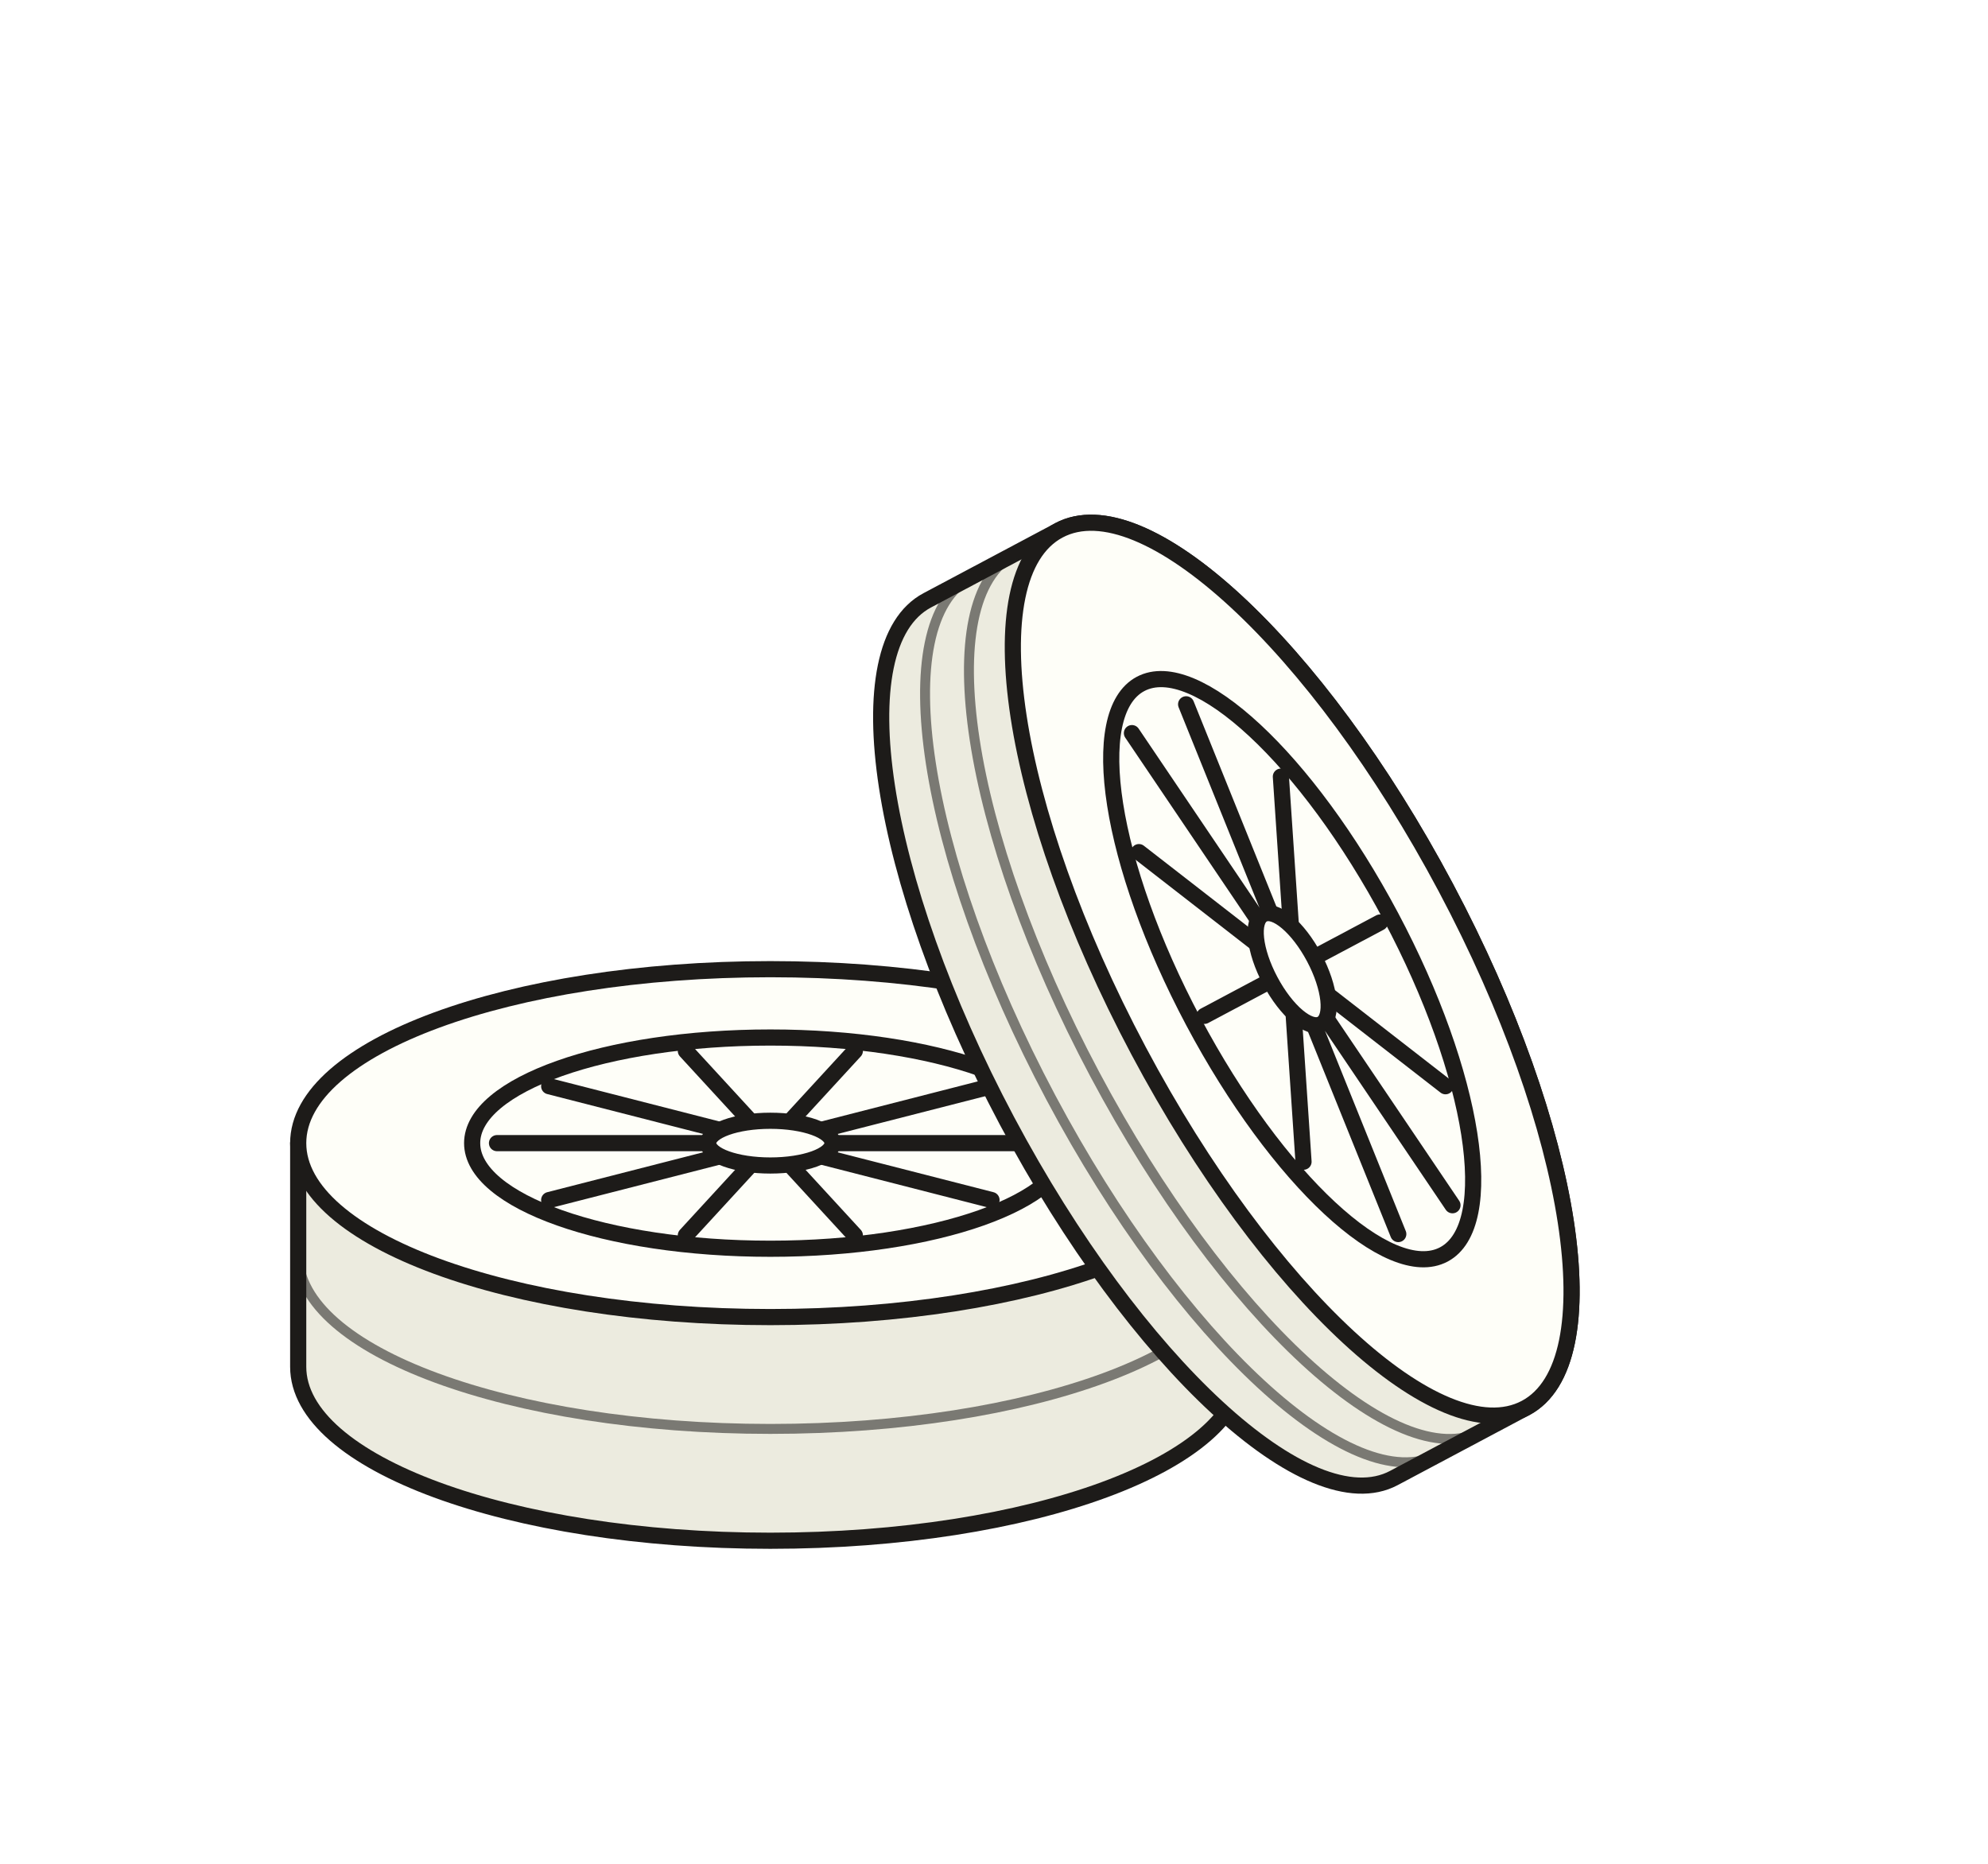
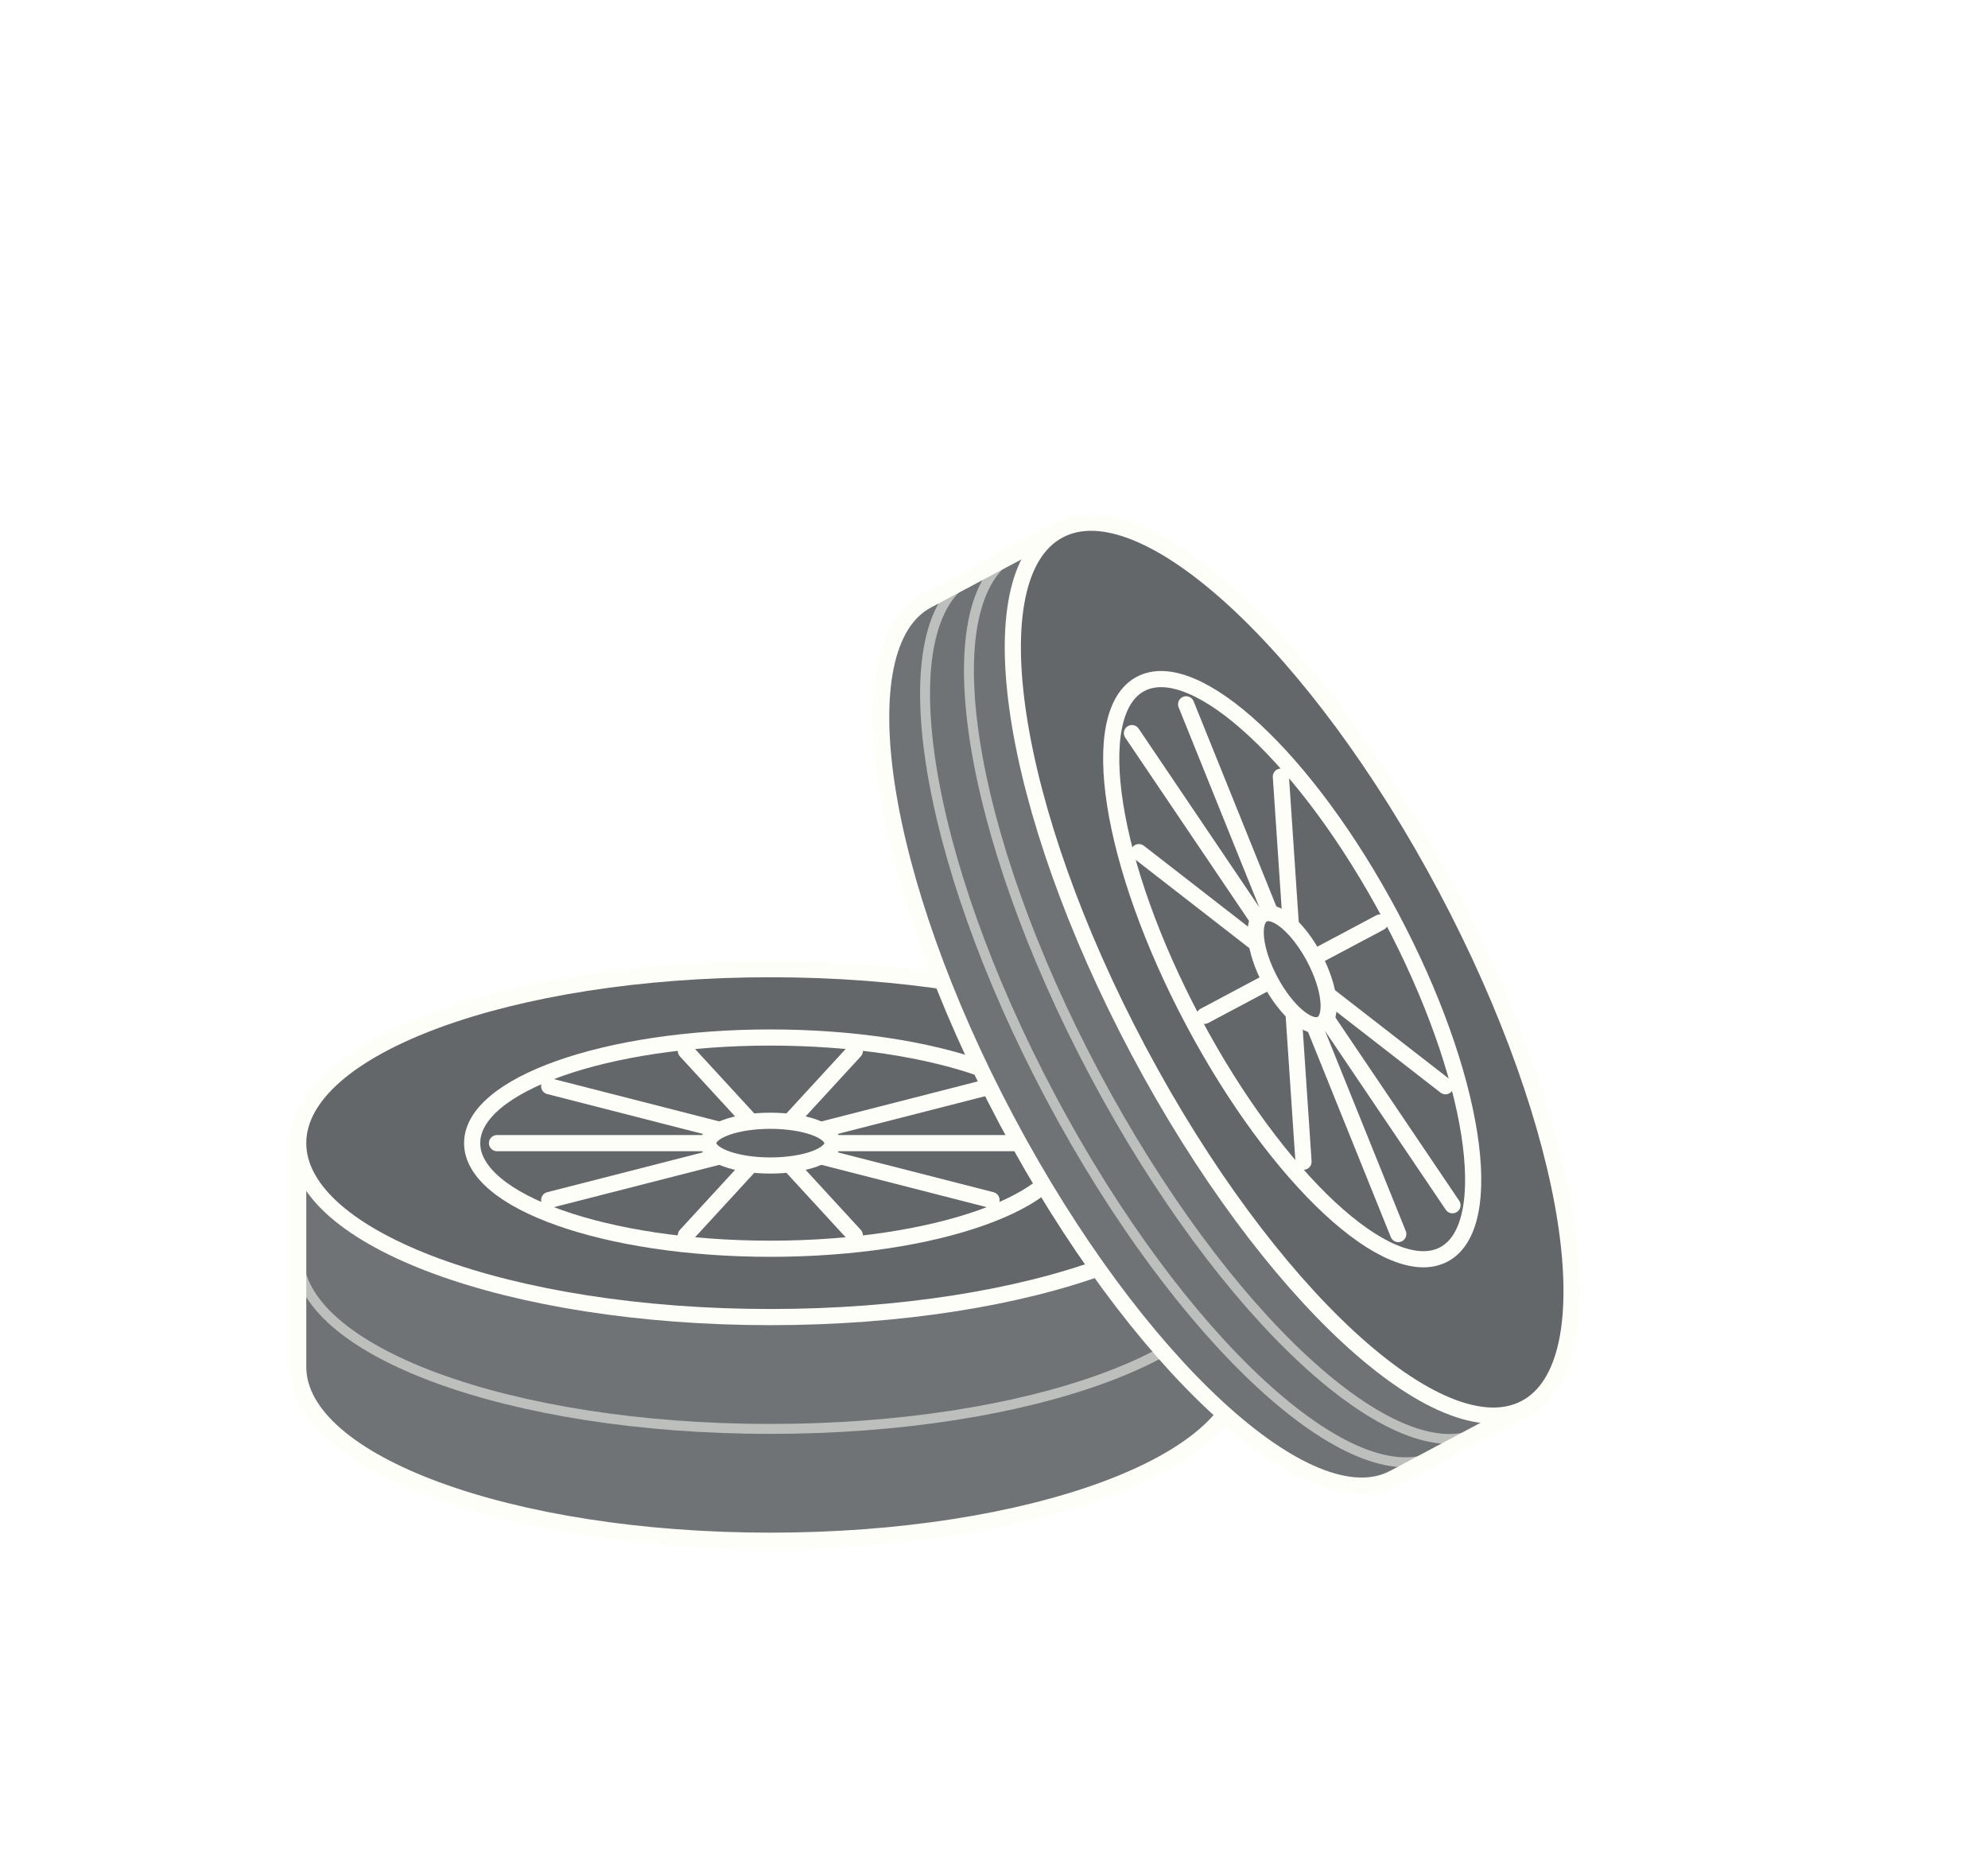
- <svg xmlns="http://www.w3.org/2000/svg" viewBox="0 0 160 150" fill="none" stroke="#1d1b19" stroke-width="1.3" stroke-linejoin="round" stroke-linecap="round">
-   <path d="M24 92 L24 110 A38 14 0 0 0 100 110 L100 92 Z" fill="#ecebdf" />
+ <svg xmlns="http://www.w3.org/2000/svg" viewBox="0 0 160 150" fill="none" stroke="#fefef8" stroke-width="1.3" stroke-linejoin="round" stroke-linecap="round">
+   <path d="M24 92 L24 110 A38 14 0 0 0 100 110 L100 92 Z" fill="#6f7376" />
  <path d="M24 101 A38 14 0 0 0 100 101" fill="none" stroke-width="0.8" opacity="0.55" />
-   <ellipse cx="62.00" cy="92.00" rx="38.00" ry="14.00" fill="#fefef8" />
-   <ellipse cx="62.00" cy="92.00" rx="24.00" ry="8.50" fill="#fefef8" />
+   <ellipse cx="62.00" cy="92.00" rx="38.00" ry="14.00" fill="#63676a" />
+   <ellipse cx="62.00" cy="92.00" rx="24.00" ry="8.50" fill="#63676a" />
  <path d="M67.00 92.00 L84.00 92.00" fill="none" />
  <path d="M66.05 93.06 L79.80 96.58" fill="none" />
  <path d="M63.55 93.71 L68.80 99.42" fill="none" />
  <path d="M60.45 93.71 L55.20 99.42" fill="none" />
  <path d="M57.95 93.06 L44.20 96.58" fill="none" />
  <path d="M57.00 92.00 L40.00 92.00" fill="none" />
  <path d="M57.95 90.94 L44.20 87.42" fill="none" />
  <path d="M60.45 90.29 L55.20 84.58" fill="none" />
  <path d="M63.55 90.29 L68.80 84.58" fill="none" />
  <path d="M66.05 90.94 L79.80 87.42" fill="none" />
-   <ellipse cx="62.00" cy="92.00" rx="5.00" ry="1.80" fill="#fefef8" />
+   <ellipse cx="62.00" cy="92.00" rx="5.00" ry="1.80" fill="#63676a" />
  <g transform="rotate(-28 104 78)">
-     <path d="M92 38 L104 38 A14 40 0 0 1 104 118 L92 118 A14 40 0 0 1 92 38Z" fill="#ecebdf" />
+     <path d="M92 38 L104 38 A14 40 0 0 1 104 118 L92 118 A14 40 0 0 1 92 38Z" fill="#6f7376" />
    <path d="M100 38 A14 40 0 0 0 100 118" fill="none" stroke-width="0.8" opacity="0.55" />
    <path d="M96 38 A14 40 0 0 0 96 118" fill="none" stroke-width="0.8" opacity="0.55" />
-     <ellipse cx="104.00" cy="78.00" rx="14.00" ry="40.00" fill="#fefef8" />
-     <ellipse cx="104.00" cy="78.00" rx="9.00" ry="26.00" fill="#fefef8" />
+     <ellipse cx="104.00" cy="78.00" rx="14.00" ry="40.00" fill="#63676a" />
+     <ellipse cx="104.00" cy="78.00" rx="9.00" ry="26.00" fill="#63676a" />
    <path d="M105.80 78.00 L112.00 78.00" fill="none" />
    <path d="M105.46 80.94 L110.47 92.11" fill="none" />
    <path d="M104.56 82.76 L106.47 100.83" fill="none" />
    <path d="M103.44 82.76 L101.53 100.83" fill="none" />
    <path d="M102.54 80.94 L97.53 92.11" fill="none" />
    <path d="M102.20 78.00 L96.00 78.00" fill="none" />
    <path d="M102.54 75.06 L97.53 63.89" fill="none" />
    <path d="M103.44 73.24 L101.53 55.17" fill="none" />
    <path d="M104.56 73.24 L106.47 55.17" fill="none" />
    <path d="M105.46 75.06 L110.47 63.89" fill="none" />
-     <ellipse cx="104.00" cy="78.00" rx="2.00" ry="5.00" fill="#fefef8" />
+     <ellipse cx="104.00" cy="78.00" rx="2.00" ry="5.00" fill="#63676a" />
  </g>
</svg>
